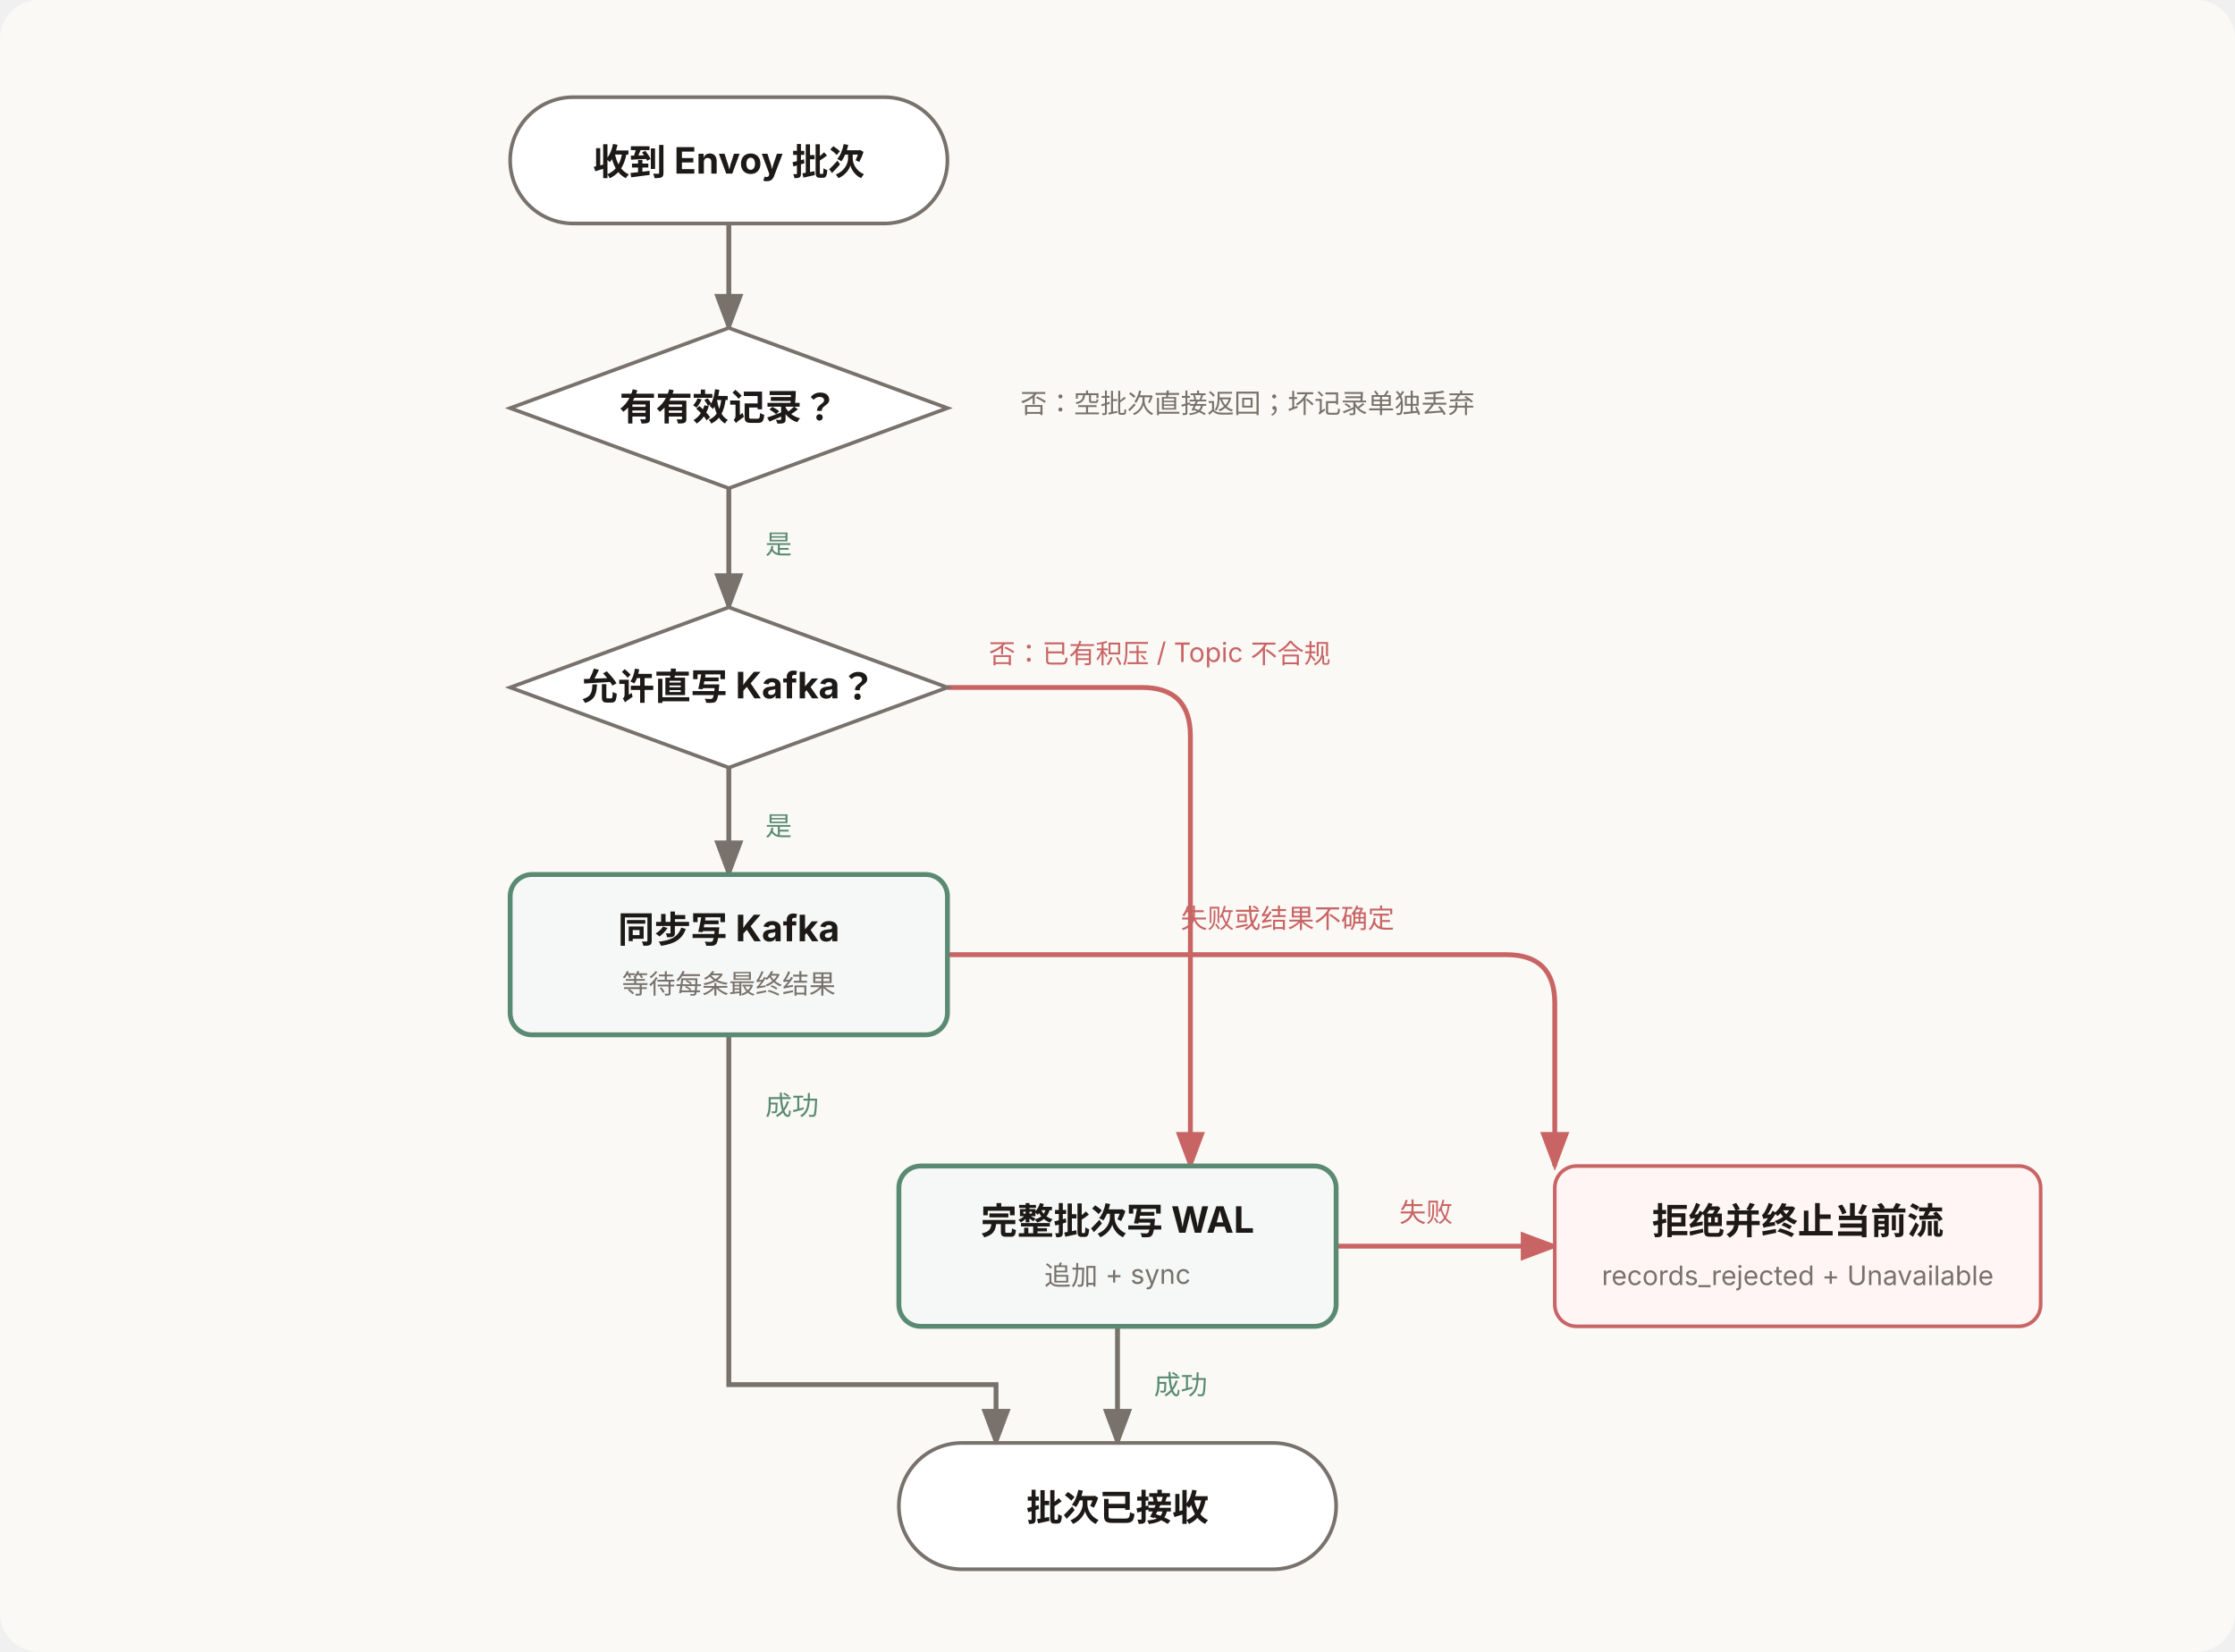
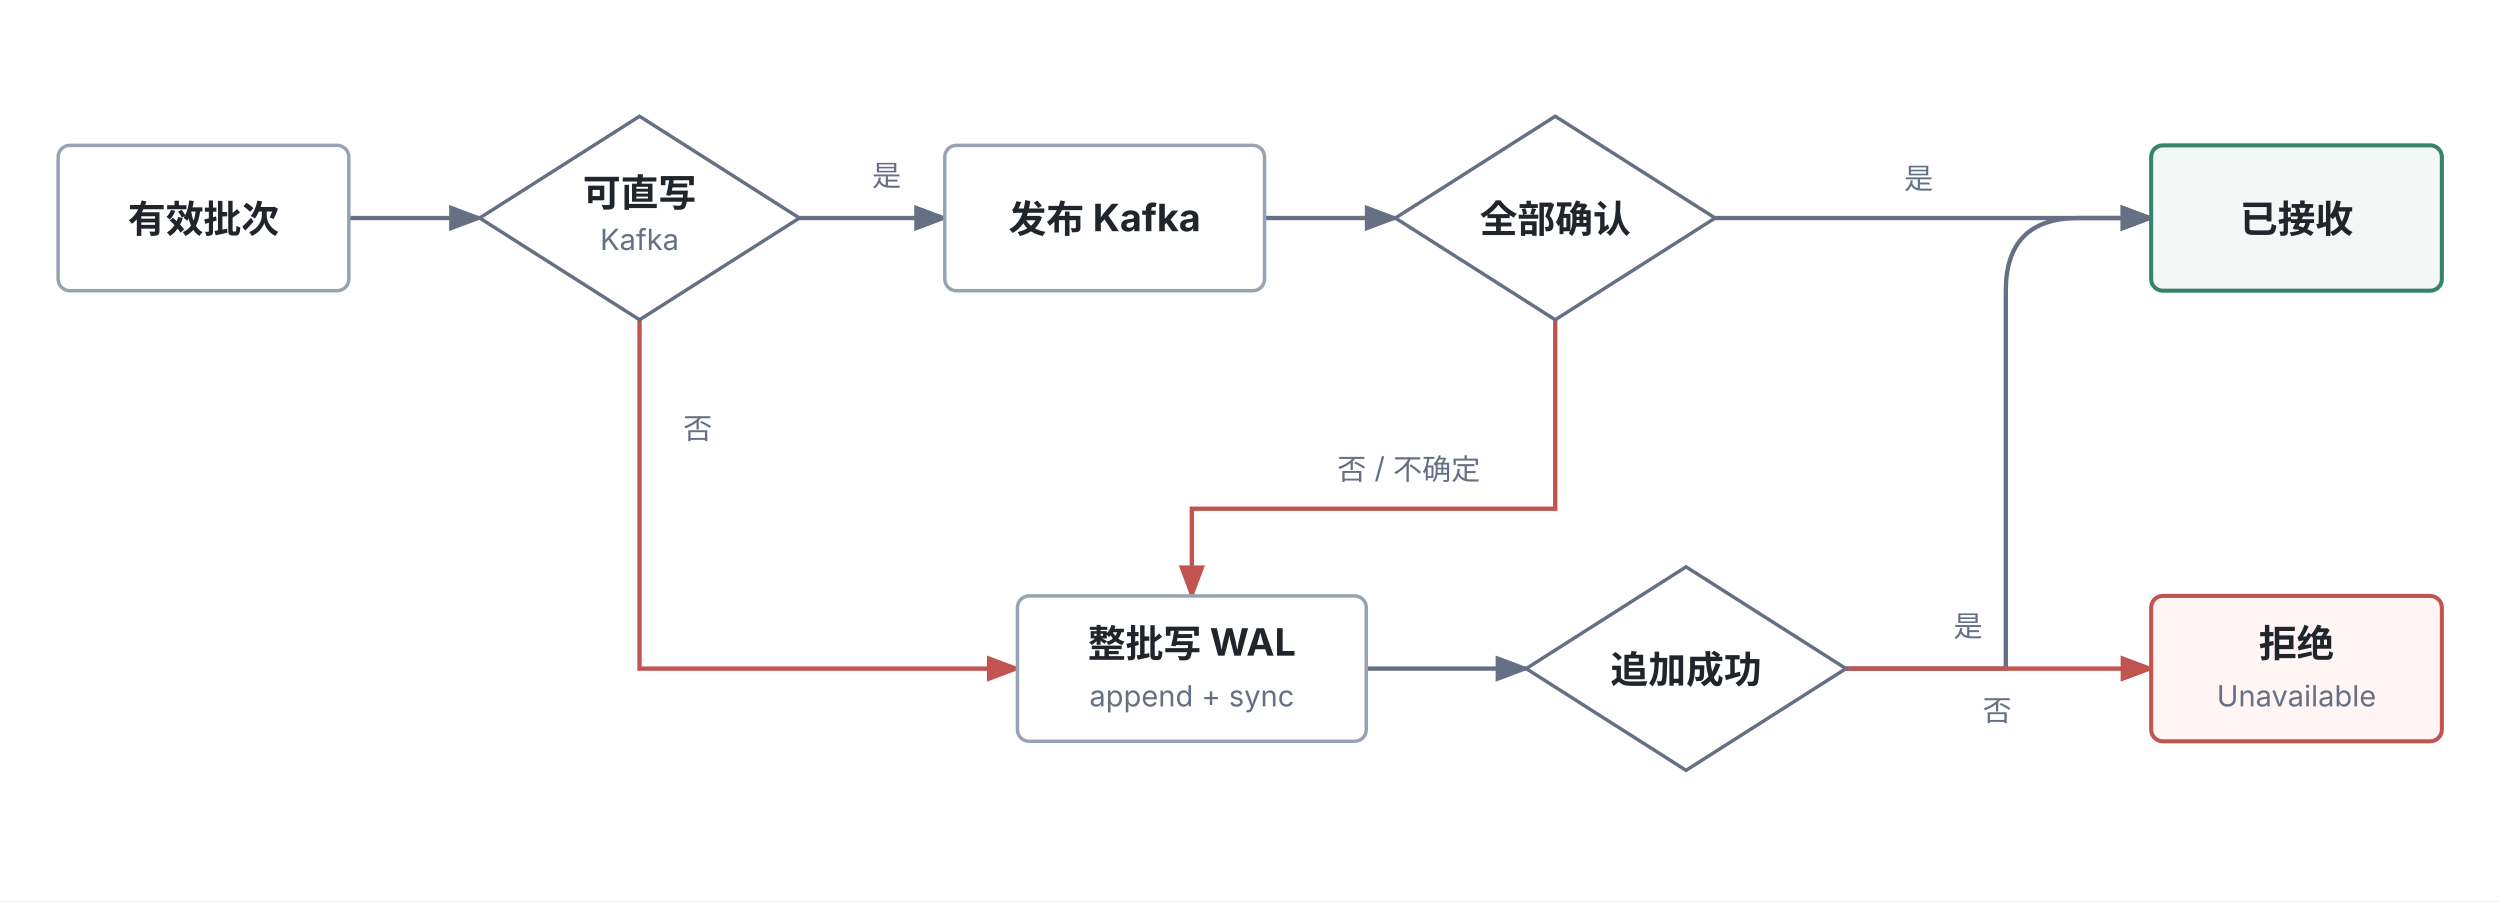
- <svg xmlns="http://www.w3.org/2000/svg" viewBox="0 0 920 680" role="img" aria-labelledby="title desc">
+ <svg xmlns="http://www.w3.org/2000/svg" viewBox="0 0 860 310" role="img" aria-labelledby="title desc">
  <defs>
    <marker id="arrow" markerWidth="8" markerHeight="6" refX="7" refY="3" orient="auto">
-       <path d="M0 0L8 3L0 6Z" fill="#78716C" />
+       <path d="M0 0L8 3L0 6Z" fill="#667085" />
    </marker>
-     <marker id="fail-arrow" markerWidth="8" markerHeight="6" refX="7" refY="3" orient="auto">
-       <path d="M0 0L8 3L0 6Z" fill="#C96464" />
+     <marker id="bad" markerWidth="8" markerHeight="6" refX="7" refY="3" orient="auto">
+       <path d="M0 0L8 3L0 6Z" fill="#C25450" />
    </marker>
-     <style>text{font-family:Inter,-apple-system,BlinkMacSystemFont,"Segoe UI",sans-serif;fill:#1C1917}.label{font-size:15px;font-weight:650}.sub{font-size:11px;fill:#78716C}.yes{font-size:11px;fill:#5B8A72}.no{font-size:11px;fill:#C96464}.node{fill:#FFF;stroke:#78716C;stroke-width:1.5}.focus{fill:#F5F8F6;stroke:#5B8A72;stroke-width:2}.fail{fill:#FFF5F5;stroke:#C96464;stroke-width:1.5}.line{fill:none;stroke:#78716C;stroke-width:2}.bad{fill:none;stroke:#C96464;stroke-width:2}</style>
+     <style>text{font-family:Inter,-apple-system,BlinkMacSystemFont,"Segoe UI",sans-serif;fill:#20252B}.label{font-size:13px;font-weight:650}.sub{font-size:10px;fill:#667085}.node{fill:#FFF;stroke:#98A2B3;stroke-width:1.2}.decision{fill:#FFF;stroke:#667085;stroke-width:1.2}.oknode{fill:#F3F8F6;stroke:#35836D;stroke-width:1.4}.badnode{fill:#FFF5F4;stroke:#C25450;stroke-width:1.4}.line{fill:none;stroke:#667085;stroke-width:1.5}.badline{fill:none;stroke:#C25450;stroke-width:1.5}</style>
  </defs>
-   <rect width="920" height="680" rx="16" fill="#FAF9F6" />
-   <line class="line" x1="300" y1="92" x2="300" y2="135" marker-end="url(#arrow)" />
-   <line class="line" x1="300" y1="201" x2="300" y2="250" marker-end="url(#arrow)" />
-   <line class="line" x1="300" y1="316" x2="300" y2="360" marker-end="url(#arrow)" />
-   <path class="bad" d="M390 283H470Q490 283 490 303V480" marker-end="url(#fail-arrow)" />
-   <path class="line" d="M300 426V570H410V594" marker-end="url(#arrow)" />
-   <path class="bad" d="M390 393H620Q640 393 640 413V480" marker-end="url(#fail-arrow)" />
-   <path class="bad" d="M550 513H640" marker-end="url(#fail-arrow)" />
-   <line class="line" x1="460" y1="546" x2="460" y2="594" marker-end="url(#arrow)" />
-   <rect class="node" x="210" y="40" width="180" height="52" rx="26" />
-   <text class="label" x="300" y="72" text-anchor="middle">收到 Envoy 批次</text>
-   <polygon class="node" points="300,135 390,168 300,201 210,168" />
-   <text class="label" x="300" y="173" text-anchor="middle">有有效记录？</text>
-   <polygon class="node" points="300,250 390,283 300,316 210,283" />
-   <text class="label" x="300" y="288" text-anchor="middle">允许直写 Kafka？</text>
-   <rect class="focus" x="210" y="360" width="180" height="66" rx="9" />
-   <text class="label" x="300" y="388" text-anchor="middle">同步写 Kafka</text>
-   <text class="sub" x="300" y="409" text-anchor="middle">等待每条最终结果</text>
-   <rect class="focus" x="370" y="480" width="180" height="66" rx="9" />
-   <text class="label" x="460" y="508" text-anchor="middle">完整批次写 WAL</text>
-   <text class="sub" x="460" y="529" text-anchor="middle">追加 + sync</text>
-   <rect class="fail" x="640" y="480" width="200" height="66" rx="9" />
-   <text class="label" x="740" y="508" text-anchor="middle">拒绝并终止当前流</text>
-   <text class="sub" x="740" y="529" text-anchor="middle">records_rejected + Unavailable</text>
-   <rect class="node" x="370" y="594" width="180" height="52" rx="26" />
-   <text class="label" x="460" y="626" text-anchor="middle">批次已接收</text>
-   <text class="yes" x="315" y="228">是</text>
-   <text class="yes" x="315" y="344">是</text>
-   <text class="yes" x="315" y="459">成功</text>
-   <text class="yes" x="475" y="574">成功</text>
-   <text class="no" x="407" y="273">否：已有积压 / Topic 不合规</text>
-   <text class="no" x="486" y="382">失败或结果不确定</text>
-   <text class="no" x="576" y="503">失败</text>
-   <text class="sub" x="420" y="170">否：空批次直接返回；坏记录单独丢弃</text>
+   <rect width="860" height="310" fill="#FFF" />
+   <line class="line" x1="120" y1="75" x2="165" y2="75" marker-end="url(#arrow)" />
+   <line class="line" x1="275" y1="75" x2="325" y2="75" marker-end="url(#arrow)" />
+   <line class="line" x1="435" y1="75" x2="480" y2="75" marker-end="url(#arrow)" />
+   <line class="line" x1="590" y1="75" x2="740" y2="75" marker-end="url(#arrow)" />
+   <path class="badline" d="M220 110V230H350" marker-end="url(#bad)" />
+   <path class="badline" d="M535 110V175H410V205" marker-end="url(#bad)" />
+   <line class="line" x1="470" y1="230" x2="525" y2="230" marker-end="url(#arrow)" />
+   <path class="line" d="M635 230H690V100Q690 75 715 75H740" marker-end="url(#arrow)" />
+   <line class="badline" x1="635" y1="230" x2="740" y2="230" marker-end="url(#bad)" />
+   <rect class="node" x="20" y="50" width="100" height="50" rx="4" />
+   <text class="label" x="70" y="80" text-anchor="middle">有效批次</text>
+   <polygon class="decision" points="220,40 275,75 220,110 165,75" />
+   <text class="label" x="220" y="71" text-anchor="middle">可直写</text>
+   <text class="sub" x="220" y="86" text-anchor="middle">Kafka</text>
+   <rect class="node" x="325" y="50" width="110" height="50" rx="4" />
+   <text class="label" x="380" y="80" text-anchor="middle">发布 Kafka</text>
+   <polygon class="decision" points="535,40 590,75 535,110 480,75" />
+   <text class="label" x="535" y="80" text-anchor="middle">全部确认</text>
+   <rect class="node" x="350" y="205" width="120" height="50" rx="4" />
+   <text class="label" x="410" y="226" text-anchor="middle">整批写 WAL</text>
+   <text class="sub" x="410" y="243" text-anchor="middle">append + sync</text>
+   <polygon class="decision" points="580,195 635,230 580,265 525,230" />
+   <text class="label" x="580" y="235" text-anchor="middle">追加成功</text>
+   <rect class="oknode" x="740" y="50" width="100" height="50" rx="4" />
+   <text class="label" x="790" y="80" text-anchor="middle">已接收</text>
+   <rect class="badnode" x="740" y="205" width="100" height="50" rx="4" />
+   <text class="label" x="790" y="226" text-anchor="middle">拒绝</text>
+   <text class="sub" x="790" y="243" text-anchor="middle">Unavailable</text>
+   <text class="sub" x="300" y="64">是</text>
+   <text class="sub" x="235" y="151">否</text>
+   <text class="sub" x="655" y="65">是</text>
+   <text class="sub" x="460" y="165">否 / 不确定</text>
+   <text class="sub" x="672" y="219">是</text>
+   <text class="sub" x="682" y="248">否</text>
</svg>
